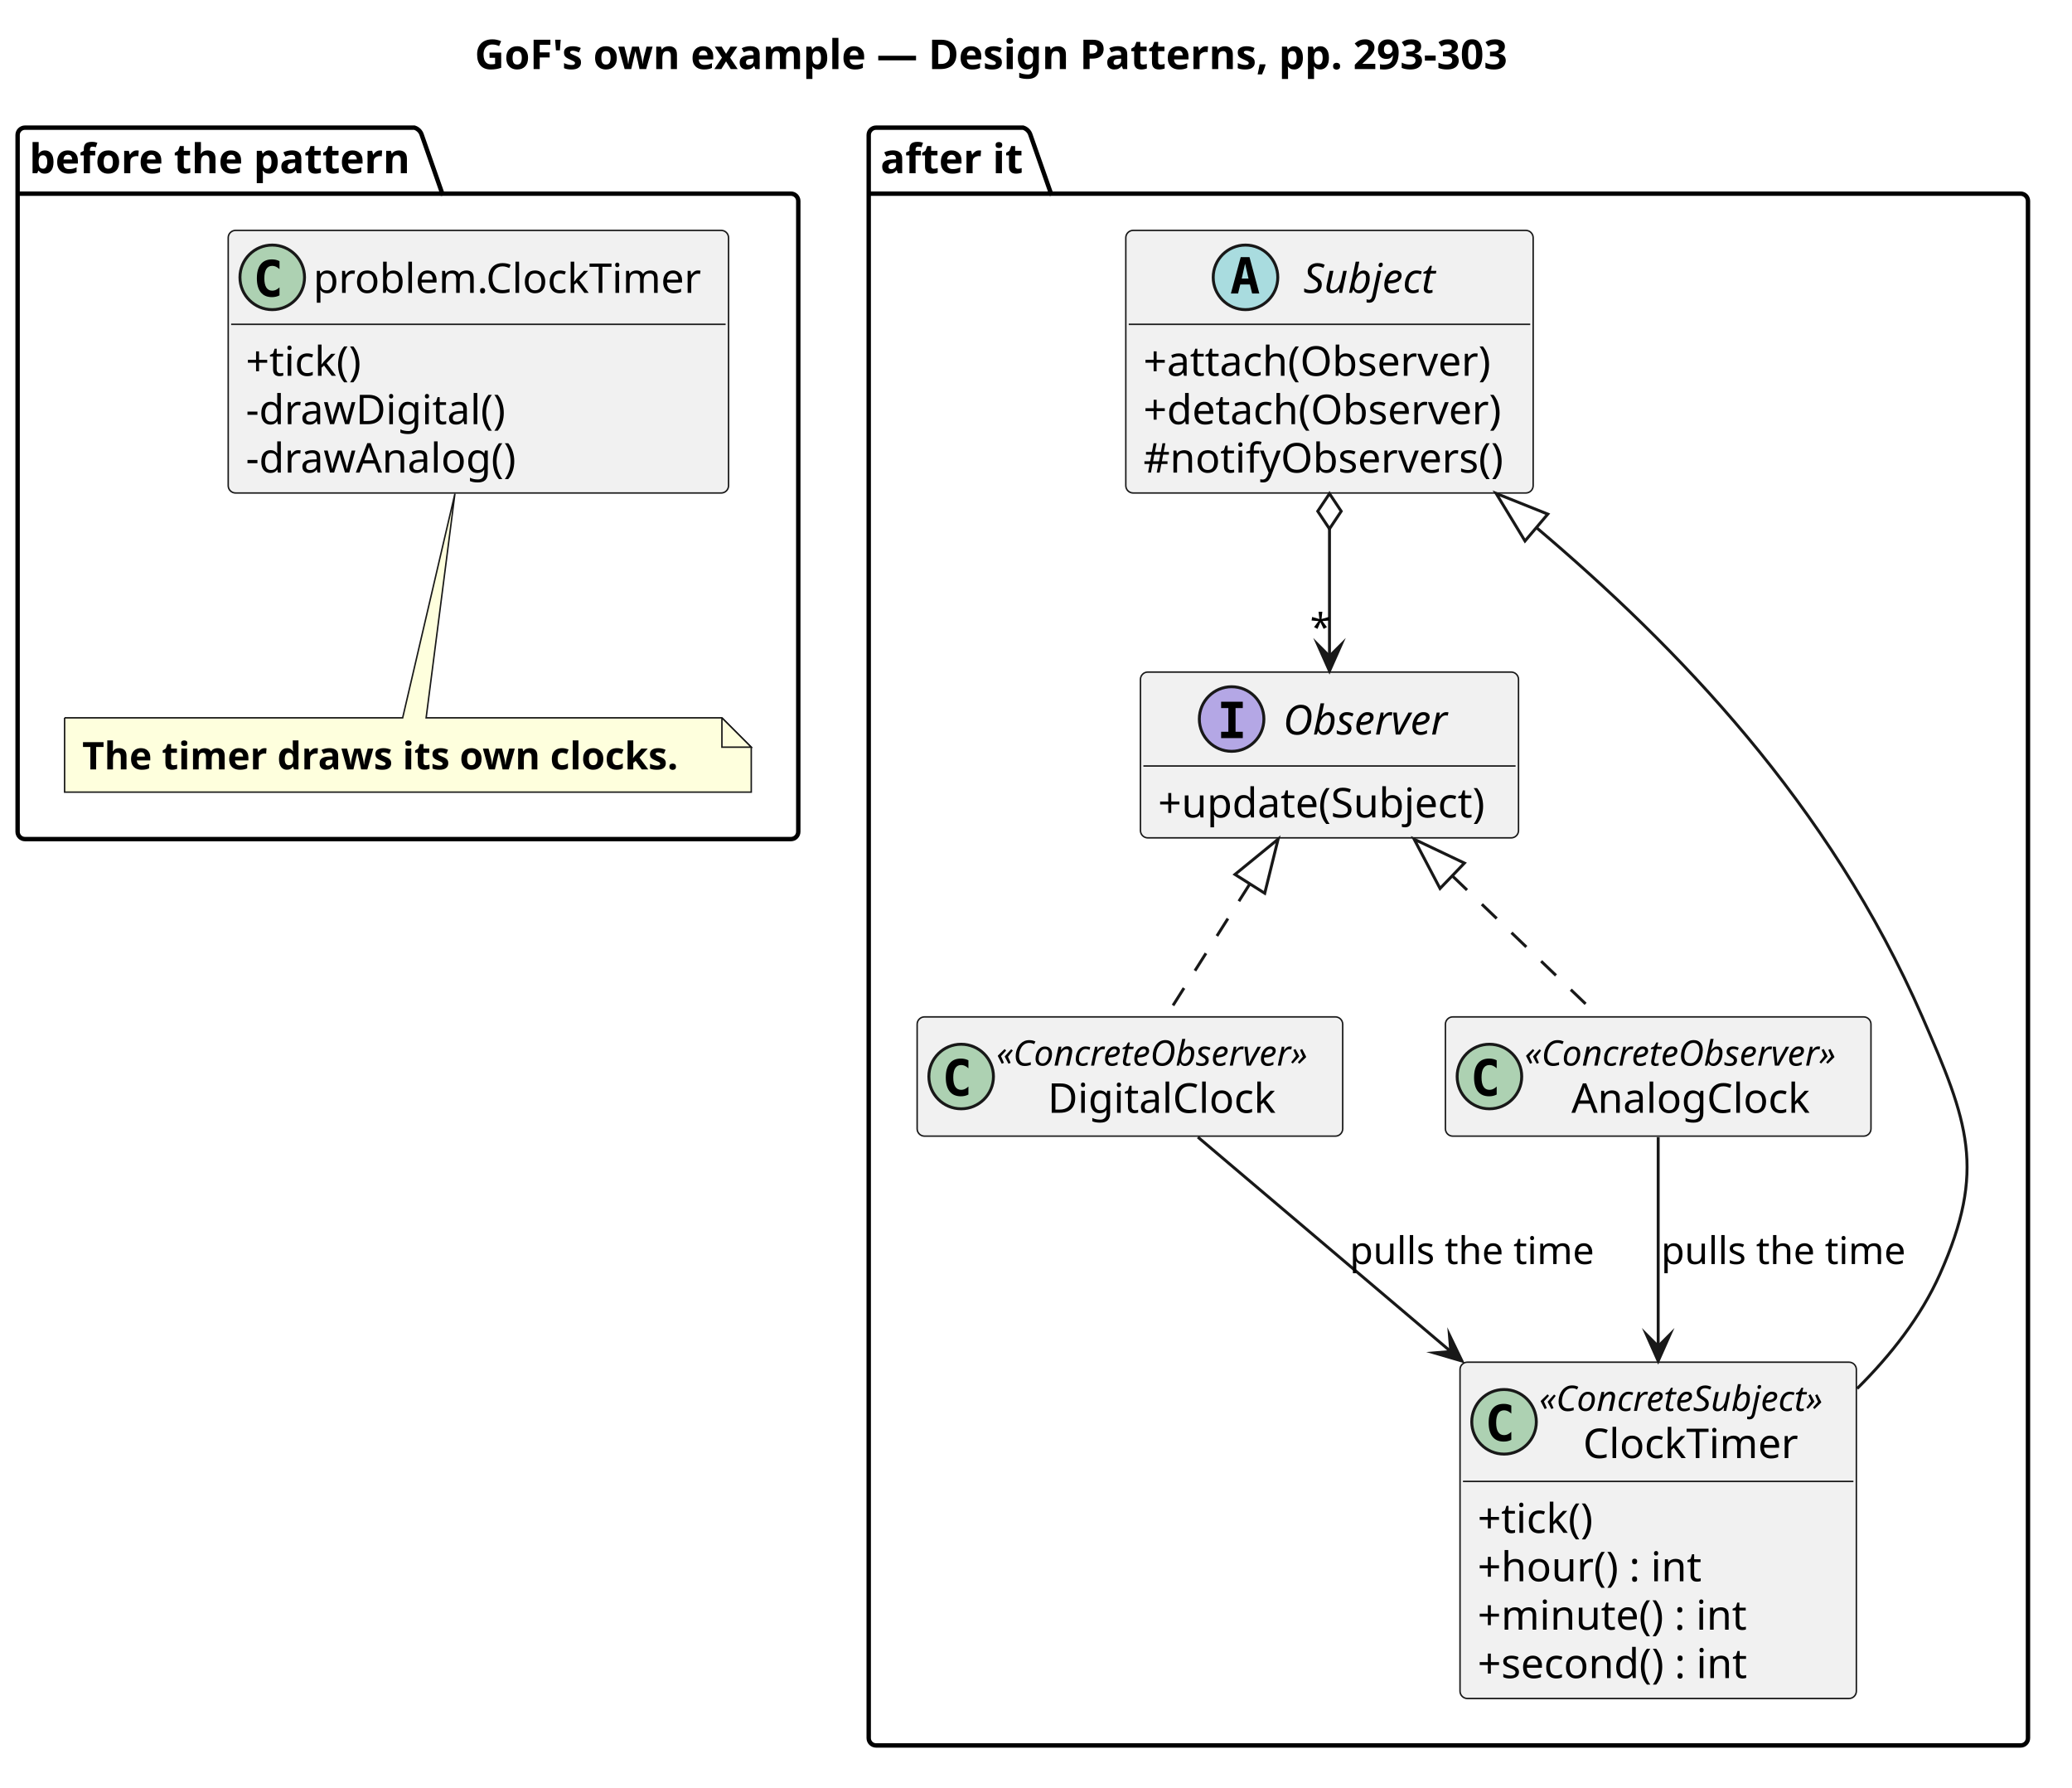
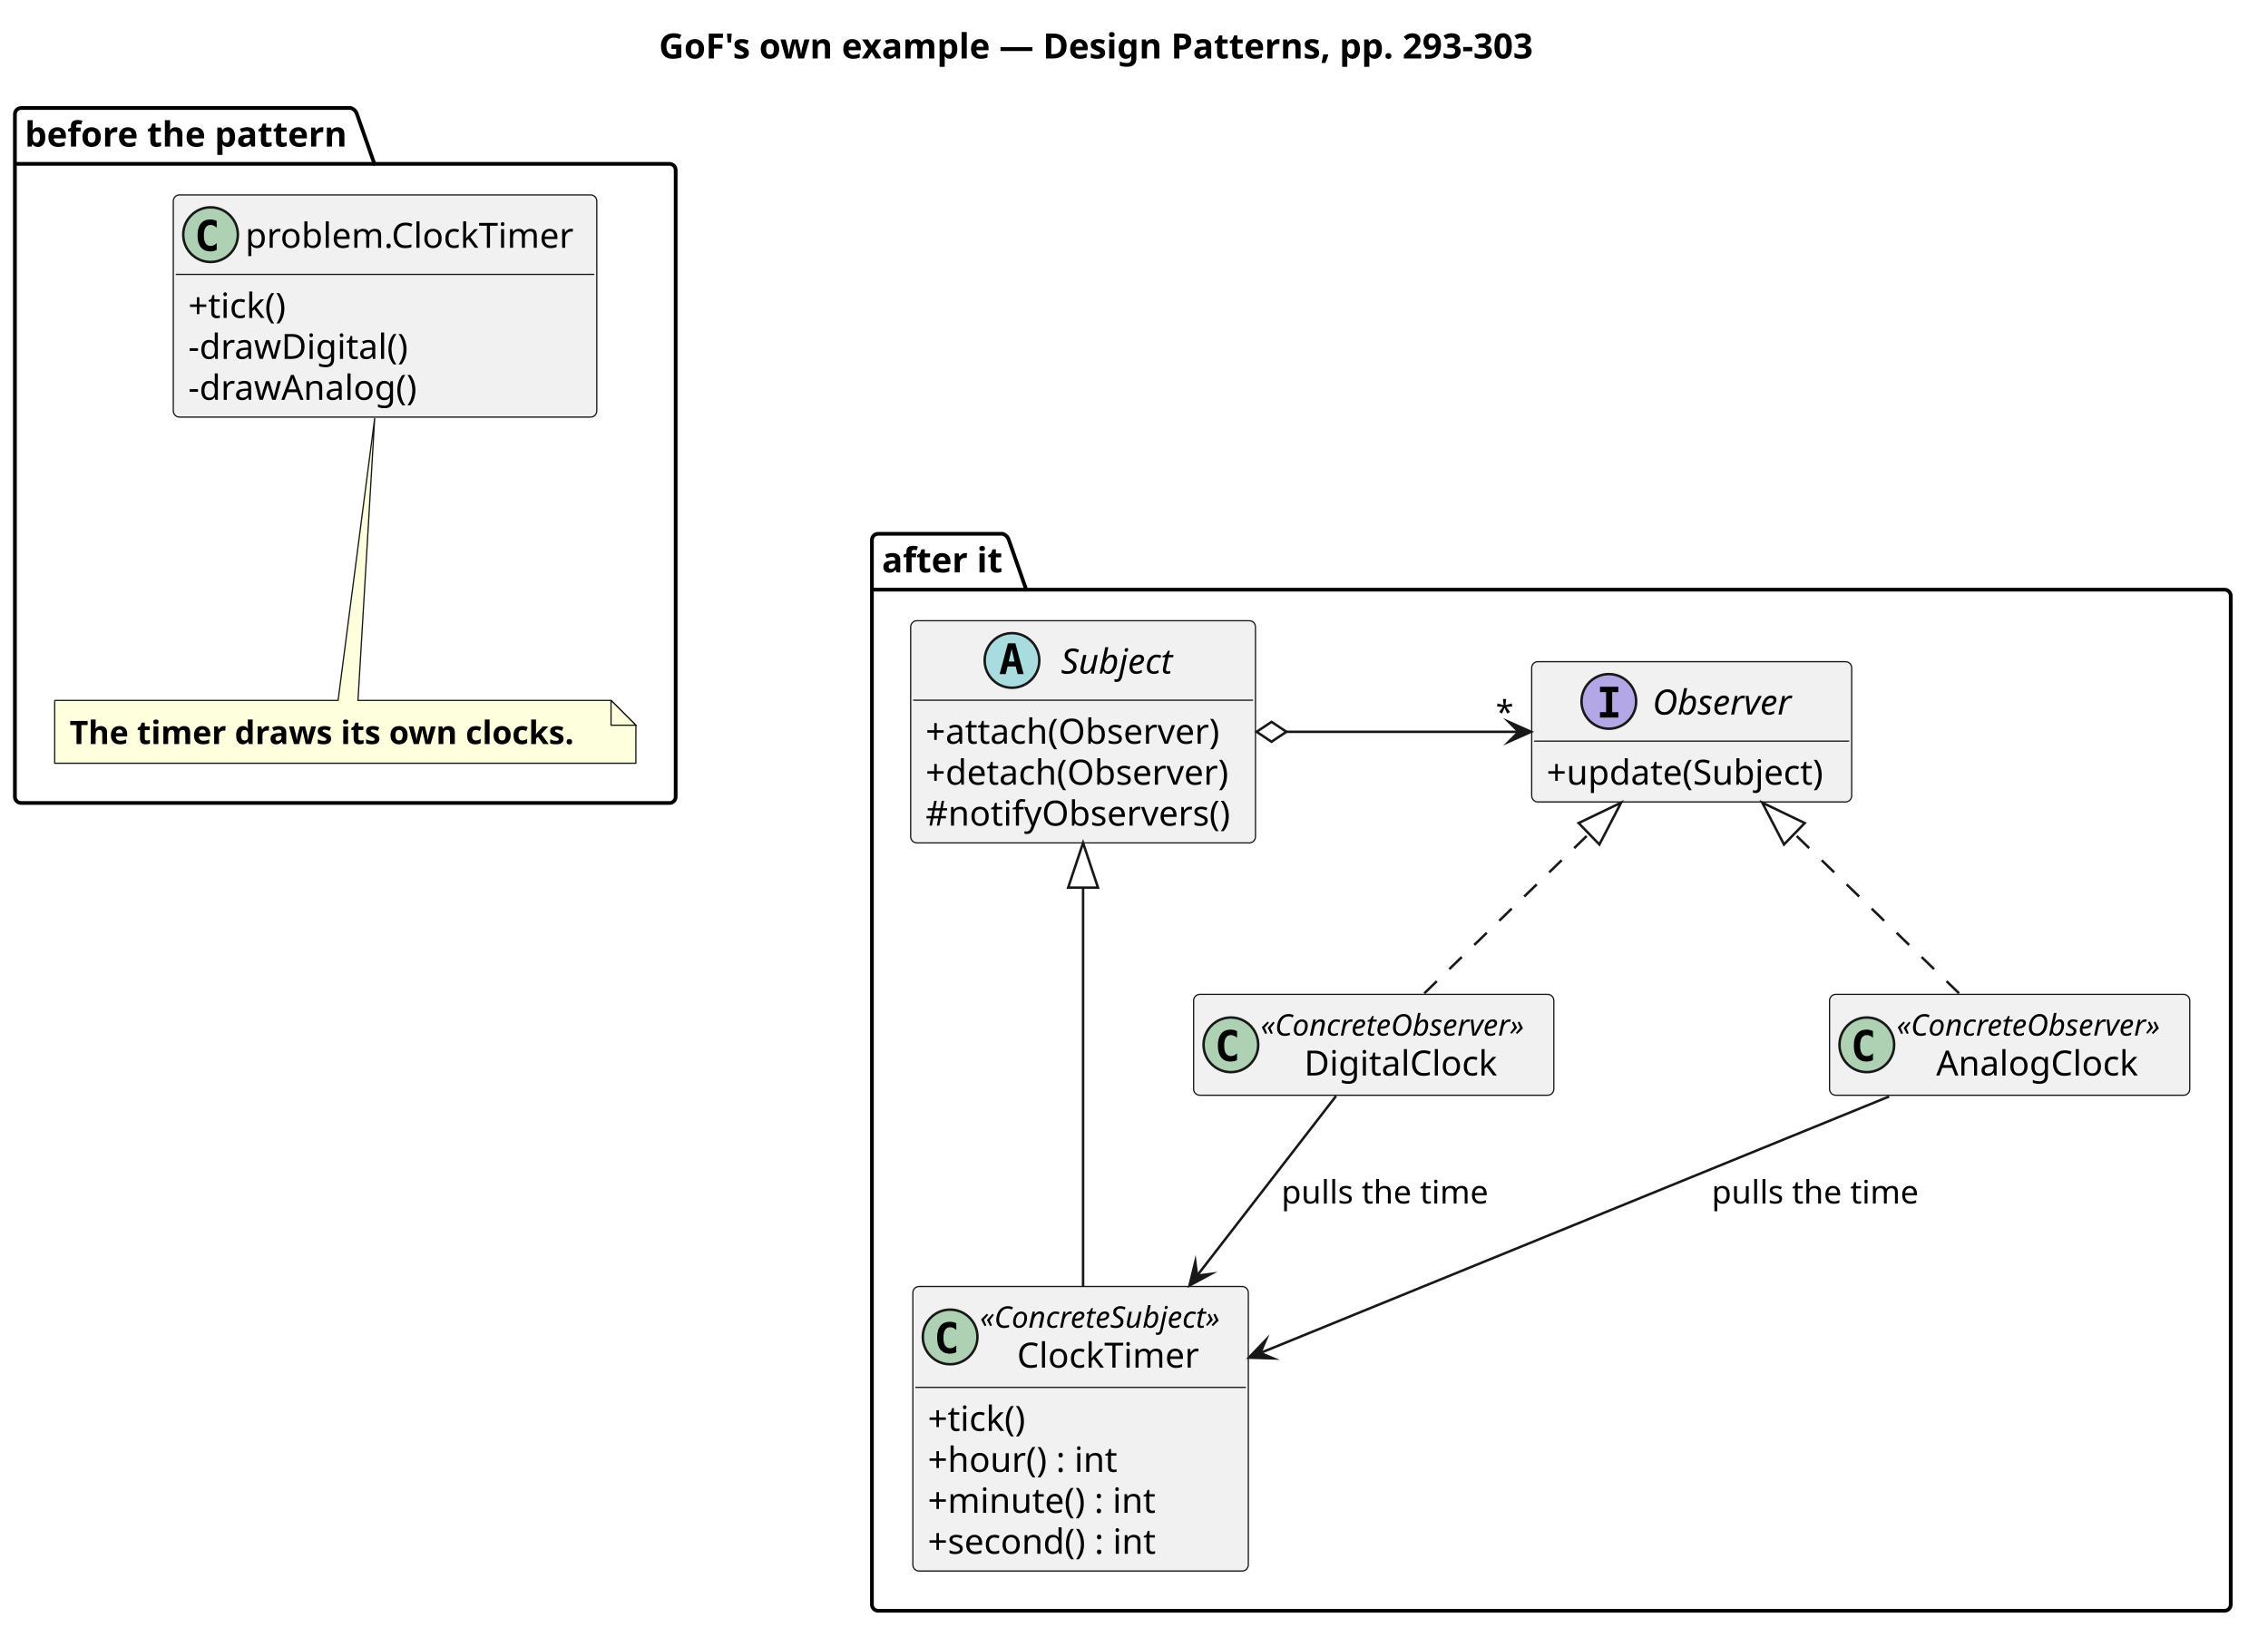
- <svg xmlns="http://www.w3.org/2000/svg" contentStyleType="text/css" data-diagram-type="CLASS" height="609px" preserveAspectRatio="none" style="width:706px;height:609px;background:#FFFFFF;" version="1.1" viewBox="0 0 706 609" width="706px" zoomAndPan="magnify">
+ <svg xmlns="http://www.w3.org/2000/svg" contentStyleType="text/css" data-diagram-type="CLASS" height="663px" preserveAspectRatio="none" style="width:913px;height:663px;background:#FFFFFF;" version="1.1" viewBox="0 0 913 663" width="913px" zoomAndPan="magnify">
  <defs />
  <g>
-     <g class="title" data-source-line="3">
-       <text fill="#000000" font-family="sans-serif" font-size="14" font-weight="700" lengthAdjust="spacing" textLength="375.491" x="161.754" y="23.535">GoF's own example — Design Patterns, pp. 293-303</text>
+     <g class="title" data-source-line="4">
+       <text fill="#000000" font-family="sans-serif" font-size="14" font-weight="700" lengthAdjust="spacing" textLength="375.491" x="265.254" y="23.535">GoF's own example — Design Patterns, pp. 293-303</text>
    </g>
-     <g class="cluster" data-qualified-name="before the pattern" data-source-line="4" id="ent0001">
-       <path d="M8.5,43.488 L141.208,43.488 A3.75,3.75 0 0 1 143.708,45.988 L150.708,65.977 L269.5,65.977 A2.5,2.5 0 0 1 272,68.477 L272,283.358 A2.5,2.5 0 0 1 269.5,285.858 L8.5,285.858 A2.5,2.5 0 0 1 6,283.358 L6,45.988 A2.5,2.5 0 0 1 8.5,43.488" fill="none" style="stroke:#000000;stroke-width:1.5;" />
+     <g class="cluster" data-qualified-name="before the pattern" data-source-line="5" id="ent0001">
+       <path d="M8.5,43.488 L141.208,43.488 A3.75,3.75 0 0 1 143.708,45.988 L150.708,65.977 L269.5,65.977 A2.5,2.5 0 0 1 272,68.477 L272,320.838 A2.5,2.5 0 0 1 269.5,323.338 L8.5,323.338 A2.5,2.5 0 0 1 6,320.838 L6,45.988 A2.5,2.5 0 0 1 8.5,43.488" fill="none" style="stroke:#000000;stroke-width:1.5;" />
      <line style="stroke:#000000;stroke-width:1.5;" x1="6" x2="150.708" y1="65.977" y2="65.977" />
      <text fill="#000000" font-family="sans-serif" font-size="14" font-weight="700" lengthAdjust="spacing" textLength="131.708" x="10" y="59.023">before the pattern</text>
    </g>
-     <g class="cluster" data-qualified-name="after it" data-source-line="14" id="ent0006">
-       <path d="M298.5,43.488 L348.616,43.488 A3.75,3.75 0 0 1 351.116,45.988 L358.116,65.977 L688.5,65.977 A2.5,2.5 0 0 1 691,68.477 L691,592.138 A2.5,2.5 0 0 1 688.5,594.638 L298.5,594.638 A2.5,2.5 0 0 1 296,592.138 L296,45.988 A2.5,2.5 0 0 1 298.5,43.488" fill="none" style="stroke:#000000;stroke-width:1.5;" />
-       <line style="stroke:#000000;stroke-width:1.5;" x1="296" x2="358.116" y1="65.977" y2="65.977" />
-       <text fill="#000000" font-family="sans-serif" font-size="14" font-weight="700" lengthAdjust="spacing" textLength="49.116" x="300" y="59.023">after it</text>
+     <g class="cluster" data-qualified-name="after it" data-source-line="15" id="ent0006">
+       <path d="M353.5,214.948 L403.616,214.948 A3.75,3.75 0 0 1 406.116,217.448 L413.116,237.437 L895.5,237.437 A2.5,2.5 0 0 1 898,239.937 L898,646.108 A2.5,2.5 0 0 1 895.5,648.608 L353.5,648.608 A2.5,2.5 0 0 1 351,646.108 L351,217.448 A2.5,2.5 0 0 1 353.5,214.948" fill="none" style="stroke:#000000;stroke-width:1.5;" />
+       <line style="stroke:#000000;stroke-width:1.5;" x1="351" x2="413.116" y1="237.437" y2="237.437" />
+       <text fill="#000000" font-family="sans-serif" font-size="14" font-weight="700" lengthAdjust="spacing" textLength="49.116" x="355" y="230.483">after it</text>
    </g>
-     <g class="entity" data-qualified-name="before the pattern.P" data-source-line="5" id="ent0002">
-       <rect fill="#F1F1F1" height="89.465" rx="2.5" ry="2.5" style="stroke:#181818;stroke-width:0.5;" width="170.482" x="77.76" y="78.488" />
-       <ellipse cx="92.76" cy="94.488" fill="#ADD1B2" rx="11" ry="11" style="stroke:#181818;stroke-width:1;" />
-       <path d="M95.233,100.631 Q94.652,100.93 94.013,101.08 Q93.374,101.229 92.668,101.229 Q90.161,101.229 88.841,99.577 Q87.522,97.925 87.522,94.804 Q87.522,91.675 88.841,90.023 Q90.161,88.371 92.668,88.371 Q93.374,88.371 94.021,88.52 Q94.669,88.67 95.233,88.969 L95.233,91.691 Q94.602,91.11 94.009,90.841 Q93.415,90.571 92.784,90.571 Q91.44,90.571 90.755,91.638 Q90.07,92.704 90.07,94.804 Q90.07,96.896 90.755,97.963 Q91.44,99.029 92.784,99.029 Q93.415,99.029 94.009,98.76 Q94.602,98.49 95.233,97.909 Z " fill="#000000" />
-       <text fill="#000000" font-family="sans-serif" font-size="14" lengthAdjust="spacing" textLength="138.482" x="106.76" y="99.779">problem.ClockTimer</text>
-       <line style="stroke:#181818;stroke-width:0.5;" x1="78.76" x2="247.242" y1="110.488" y2="110.488" />
-       <text fill="#000000" font-family="sans-serif" font-size="14" lengthAdjust="spacing" textLength="44.871" x="83.76" y="128.023">+tick()</text>
-       <text fill="#000000" font-family="sans-serif" font-size="14" lengthAdjust="spacing" textLength="94.589" x="83.76" y="144.512">-drawDigital()</text>
-       <text fill="#000000" font-family="sans-serif" font-size="14" lengthAdjust="spacing" textLength="97.72" x="83.76" y="161">-drawAnalog()</text>
+     <g class="entity" data-qualified-name="before the pattern.P" data-source-line="6" id="ent0002">
+       <rect fill="#F1F1F1" height="89.465" rx="2.5" ry="2.5" style="stroke:#181818;stroke-width:0.5;" width="170.482" x="69.76" y="78.488" />
+       <ellipse cx="84.76" cy="94.488" fill="#ADD1B2" rx="11" ry="11" style="stroke:#181818;stroke-width:1;" />
+       <path d="M87.233,100.631 Q86.652,100.93 86.013,101.08 Q85.374,101.229 84.668,101.229 Q82.161,101.229 80.841,99.577 Q79.522,97.925 79.522,94.804 Q79.522,91.675 80.841,90.023 Q82.161,88.371 84.668,88.371 Q85.374,88.371 86.021,88.52 Q86.669,88.67 87.233,88.969 L87.233,91.691 Q86.602,91.11 86.009,90.841 Q85.415,90.571 84.784,90.571 Q83.44,90.571 82.755,91.638 Q82.07,92.704 82.07,94.804 Q82.07,96.896 82.755,97.963 Q83.44,99.029 84.784,99.029 Q85.415,99.029 86.009,98.76 Q86.602,98.49 87.233,97.909 Z " fill="#000000" />
+       <text fill="#000000" font-family="sans-serif" font-size="14" lengthAdjust="spacing" textLength="138.482" x="98.76" y="99.779">problem.ClockTimer</text>
+       <line style="stroke:#181818;stroke-width:0.5;" x1="70.76" x2="239.242" y1="110.488" y2="110.488" />
+       <text fill="#000000" font-family="sans-serif" font-size="14" lengthAdjust="spacing" textLength="44.871" x="75.76" y="128.023">+tick()</text>
+       <text fill="#000000" font-family="sans-serif" font-size="14" lengthAdjust="spacing" textLength="94.589" x="75.76" y="144.512">-drawDigital()</text>
+       <text fill="#000000" font-family="sans-serif" font-size="14" lengthAdjust="spacing" textLength="97.72" x="75.76" y="161">-drawAnalog()</text>
    </g>
-     <g class="entity" data-qualified-name="before the pattern.GMN3" data-source-line="11" id="ent0004">
-       <path d="M22.01,244.548 L22.01,269.859 A0,0 0 0 0 22.01,269.859 L255.98,269.859 A0,0 0 0 0 255.98,269.859 L255.98,254.548 L245.98,244.548 L145.2,244.548 L155.01,168.168 L137.2,244.548 L22.01,244.548 A0,0 0 0 0 22.01,244.548" fill="#FEFFDD" style="stroke:#181818;stroke-width:0.5;" />
-       <path d="M245.98,244.548 L245.98,254.548 L255.98,254.548 L245.98,244.548" fill="#FEFFDD" style="stroke:#181818;stroke-width:0.5;" />
-       <text fill="#000000" font-family="sans-serif" font-size="13" font-weight="700" lengthAdjust="spacing" textLength="212.97" x="28.01" y="262.117">The timer draws its own clocks.</text>
+     <g class="entity" data-qualified-name="before the pattern.GMN3" data-source-line="12" id="ent0004">
+       <path d="M22.01,282.028 L22.01,307.339 A0,0 0 0 0 22.01,307.339 L255.98,307.339 A0,0 0 0 0 255.98,307.339 L255.98,292.028 L245.98,282.028 L144.11,282.028 L150.84,168.298 L136.11,282.028 L22.01,282.028 A0,0 0 0 0 22.01,282.028" fill="#FEFFDD" style="stroke:#181818;stroke-width:0.5;" />
+       <path d="M245.98,282.028 L245.98,292.028 L255.98,292.028 L245.98,282.028" fill="#FEFFDD" style="stroke:#181818;stroke-width:0.5;" />
+       <text fill="#000000" font-family="sans-serif" font-size="13" font-weight="700" lengthAdjust="spacing" textLength="212.97" x="28.01" y="299.597">The timer draws its own clocks.</text>
    </g>
-     <g class="entity" data-qualified-name="after it.Subject" data-source-line="15" id="ent0007">
-       <rect fill="#F1F1F1" height="89.465" rx="2.5" ry="2.5" style="stroke:#181818;stroke-width:0.5;" width="138.8" x="383.6" y="78.488" />
-       <ellipse cx="424.382" cy="94.488" fill="#A9DCDF" rx="11" ry="11" style="stroke:#181818;stroke-width:1;" />
-       <path d="M424.246,89.836 L423.092,94.908 L425.408,94.908 Z M422.751,87.595 L425.748,87.595 L429.093,99.988 L426.644,99.988 L425.881,96.925 L422.602,96.925 L421.855,99.988 L419.406,99.988 Z " fill="#000000" />
-       <text fill="#000000" font-family="sans-serif" font-size="14" font-style="italic" lengthAdjust="spacing" textLength="49.506" x="444.112" y="99.779">Subject</text>
-       <line style="stroke:#181818;stroke-width:0.5;" x1="384.6" x2="521.4" y1="110.488" y2="110.488" />
-       <text fill="#000000" font-family="sans-serif" font-size="14" lengthAdjust="spacing" textLength="123.156" x="389.6" y="128.023">+attach(Observer)</text>
-       <text fill="#000000" font-family="sans-serif" font-size="14" lengthAdjust="spacing" textLength="126.8" x="389.6" y="144.512">+detach(Observer)</text>
-       <text fill="#000000" font-family="sans-serif" font-size="14" lengthAdjust="spacing" textLength="125.255" x="389.6" y="161">#notifyObservers()</text>
+     <g class="entity" data-qualified-name="after it.Subject" data-source-line="16" id="ent0007">
+       <rect fill="#F1F1F1" height="89.465" rx="2.5" ry="2.5" style="stroke:#181818;stroke-width:0.5;" width="138.8" x="366.6" y="249.948" />
+       <ellipse cx="407.382" cy="265.948" fill="#A9DCDF" rx="11" ry="11" style="stroke:#181818;stroke-width:1;" />
+       <path d="M407.246,261.296 L406.092,266.368 L408.408,266.368 Z M405.751,259.055 L408.748,259.055 L412.093,271.448 L409.644,271.448 L408.881,268.385 L405.602,268.385 L404.855,271.448 L402.406,271.448 Z " fill="#000000" />
+       <text fill="#000000" font-family="sans-serif" font-size="14" font-style="italic" lengthAdjust="spacing" textLength="49.506" x="427.112" y="271.239">Subject</text>
+       <line style="stroke:#181818;stroke-width:0.5;" x1="367.6" x2="504.4" y1="281.948" y2="281.948" />
+       <text fill="#000000" font-family="sans-serif" font-size="14" lengthAdjust="spacing" textLength="123.156" x="372.6" y="299.483">+attach(Observer)</text>
+       <text fill="#000000" font-family="sans-serif" font-size="14" lengthAdjust="spacing" textLength="126.8" x="372.6" y="315.972">+detach(Observer)</text>
+       <text fill="#000000" font-family="sans-serif" font-size="14" lengthAdjust="spacing" textLength="125.255" x="372.6" y="332.46">#notifyObservers()</text>
    </g>
-     <g class="entity" data-qualified-name="after it.Observer" data-source-line="20" id="ent0008">
-       <rect fill="#F1F1F1" height="56.488" rx="2.5" ry="2.5" style="stroke:#181818;stroke-width:0.5;" width="128.819" x="388.59" y="228.958" />
-       <ellipse cx="419.652" cy="244.958" fill="#B4A7E5" rx="11" ry="11" style="stroke:#181818;stroke-width:1;" />
-       <path d="M416.079,241.223 L416.079,239.065 L423.459,239.065 L423.459,241.223 L420.993,241.223 L420.993,249.3 L423.459,249.3 L423.459,251.458 L416.079,251.458 L416.079,249.3 L418.545,249.3 L418.545,241.223 Z " fill="#000000" />
-       <text fill="#000000" font-family="sans-serif" font-size="14" font-style="italic" lengthAdjust="spacing" textLength="61.127" x="437.221" y="250.249">Observer</text>
-       <line style="stroke:#181818;stroke-width:0.5;" x1="389.59" x2="516.409" y1="260.958" y2="260.958" />
-       <text fill="#000000" font-family="sans-serif" font-size="14" lengthAdjust="spacing" textLength="116.819" x="394.59" y="278.493">+update(Subject)</text>
+     <g class="entity" data-qualified-name="after it.Observer" data-source-line="21" id="ent0008">
+       <rect fill="#F1F1F1" height="56.488" rx="2.5" ry="2.5" style="stroke:#181818;stroke-width:0.5;" width="128.819" x="616.59" y="266.438" />
+       <ellipse cx="647.652" cy="282.438" fill="#B4A7E5" rx="11" ry="11" style="stroke:#181818;stroke-width:1;" />
+       <path d="M644.079,278.703 L644.079,276.545 L651.459,276.545 L651.459,278.703 L648.993,278.703 L648.993,286.78 L651.459,286.78 L651.459,288.938 L644.079,288.938 L644.079,286.78 L646.545,286.78 L646.545,278.703 Z " fill="#000000" />
+       <text fill="#000000" font-family="sans-serif" font-size="14" font-style="italic" lengthAdjust="spacing" textLength="61.127" x="665.221" y="287.729">Observer</text>
+       <line style="stroke:#181818;stroke-width:0.5;" x1="617.59" x2="744.409" y1="298.438" y2="298.438" />
+       <text fill="#000000" font-family="sans-serif" font-size="14" lengthAdjust="spacing" textLength="116.819" x="622.59" y="315.973">+update(Subject)</text>
    </g>
-     <g class="entity" data-qualified-name="after it.ClockTimer" data-source-line="23" id="ent0009">
-       <rect fill="#F1F1F1" height="114.574" rx="2.5" ry="2.5" style="stroke:#181818;stroke-width:0.5;" width="135.045" x="497.48" y="464.068" />
-       <ellipse cx="512.48" cy="484.379" fill="#ADD1B2" rx="11" ry="11" style="stroke:#181818;stroke-width:1;" />
-       <path d="M514.953,490.522 Q514.372,490.821 513.733,490.97 Q513.094,491.12 512.388,491.12 Q509.881,491.12 508.562,489.468 Q507.242,487.816 507.242,484.695 Q507.242,481.565 508.562,479.913 Q509.881,478.262 512.388,478.262 Q513.094,478.262 513.741,478.411 Q514.389,478.56 514.953,478.859 L514.953,481.582 Q514.322,481.001 513.729,480.731 Q513.135,480.461 512.504,480.461 Q511.16,480.461 510.475,481.528 Q509.79,482.595 509.79,484.695 Q509.79,486.786 510.475,487.853 Q511.16,488.92 512.504,488.92 Q513.135,488.92 513.729,488.65 Q514.322,488.38 514.953,487.799 Z " fill="#000000" />
-       <text fill="#000000" font-family="sans-serif" font-size="12" font-style="italic" lengthAdjust="spacing" textLength="107.045" x="524.48" y="480.67">«ConcreteSubject»</text>
-       <text fill="#000000" font-family="sans-serif" font-size="14" lengthAdjust="spacing" textLength="77.185" x="539.41" y="496.736">ClockTimer</text>
-       <line style="stroke:#181818;stroke-width:0.5;" x1="498.48" x2="631.525" y1="504.689" y2="504.689" />
-       <text fill="#000000" font-family="sans-serif" font-size="14" lengthAdjust="spacing" textLength="44.871" x="503.48" y="522.225">+tick()</text>
-       <text fill="#000000" font-family="sans-serif" font-size="14" lengthAdjust="spacing" textLength="83.2" x="503.48" y="538.713">+hour() : int</text>
-       <text fill="#000000" font-family="sans-serif" font-size="14" lengthAdjust="spacing" textLength="99.025" x="503.48" y="555.201">+minute() : int</text>
-       <text fill="#000000" font-family="sans-serif" font-size="14" lengthAdjust="spacing" textLength="99.702" x="503.48" y="571.689">+second() : int</text>
+     <g class="entity" data-qualified-name="after it.ClockTimer" data-source-line="24" id="ent0009">
+       <rect fill="#F1F1F1" height="114.574" rx="2.5" ry="2.5" style="stroke:#181818;stroke-width:0.5;" width="135.045" x="367.48" y="518.038" />
+       <ellipse cx="382.48" cy="538.349" fill="#ADD1B2" rx="11" ry="11" style="stroke:#181818;stroke-width:1;" />
+       <path d="M384.953,544.492 Q384.372,544.791 383.733,544.94 Q383.094,545.09 382.388,545.09 Q379.881,545.09 378.562,543.438 Q377.242,541.786 377.242,538.665 Q377.242,535.535 378.562,533.884 Q379.881,532.232 382.388,532.232 Q383.094,532.232 383.741,532.381 Q384.389,532.53 384.953,532.829 L384.953,535.552 Q384.322,534.971 383.729,534.701 Q383.135,534.431 382.504,534.431 Q381.16,534.431 380.475,535.498 Q379.79,536.565 379.79,538.665 Q379.79,540.756 380.475,541.823 Q381.16,542.89 382.504,542.89 Q383.135,542.89 383.729,542.62 Q384.322,542.35 384.953,541.769 Z " fill="#000000" />
+       <text fill="#000000" font-family="sans-serif" font-size="12" font-style="italic" lengthAdjust="spacing" textLength="107.045" x="394.48" y="534.64">«ConcreteSubject»</text>
+       <text fill="#000000" font-family="sans-serif" font-size="14" lengthAdjust="spacing" textLength="77.185" x="409.41" y="550.706">ClockTimer</text>
+       <line style="stroke:#181818;stroke-width:0.5;" x1="368.48" x2="501.525" y1="558.659" y2="558.659" />
+       <text fill="#000000" font-family="sans-serif" font-size="14" lengthAdjust="spacing" textLength="44.871" x="373.48" y="576.194">+tick()</text>
+       <text fill="#000000" font-family="sans-serif" font-size="14" lengthAdjust="spacing" textLength="83.2" x="373.48" y="592.683">+hour() : int</text>
+       <text fill="#000000" font-family="sans-serif" font-size="14" lengthAdjust="spacing" textLength="99.025" x="373.48" y="609.171">+minute() : int</text>
+       <text fill="#000000" font-family="sans-serif" font-size="14" lengthAdjust="spacing" textLength="99.702" x="373.48" y="625.659">+second() : int</text>
    </g>
-     <g class="entity" data-qualified-name="after it.DigitalClock" data-source-line="29" id="ent0010">
-       <rect fill="#F1F1F1" height="40.621" rx="2.5" ry="2.5" style="stroke:#181818;stroke-width:0.5;" width="145.006" x="312.5" y="346.438" />
-       <ellipse cx="327.5" cy="366.749" fill="#ADD1B2" rx="11" ry="11" style="stroke:#181818;stroke-width:1;" />
-       <path d="M329.973,372.892 Q329.392,373.191 328.753,373.34 Q328.114,373.49 327.408,373.49 Q324.901,373.49 323.582,371.838 Q322.262,370.186 322.262,367.065 Q322.262,363.935 323.582,362.284 Q324.901,360.632 327.408,360.632 Q328.114,360.632 328.761,360.781 Q329.409,360.93 329.973,361.229 L329.973,363.952 Q329.342,363.371 328.749,363.101 Q328.155,362.831 327.524,362.831 Q326.18,362.831 325.495,363.898 Q324.81,364.965 324.81,367.065 Q324.81,369.156 325.495,370.223 Q326.18,371.29 327.524,371.29 Q328.155,371.29 328.749,371.02 Q329.342,370.75 329.973,370.169 Z " fill="#000000" />
-       <text fill="#000000" font-family="sans-serif" font-size="12" font-style="italic" lengthAdjust="spacing" textLength="117.006" x="339.5" y="363.04">«ConcreteObserver»</text>
-       <text fill="#000000" font-family="sans-serif" font-size="14" lengthAdjust="spacing" textLength="82.011" x="356.998" y="379.106">DigitalClock</text>
+     <g class="entity" data-qualified-name="after it.DigitalClock" data-source-line="30" id="ent0010">
+       <rect fill="#F1F1F1" height="40.621" rx="2.5" ry="2.5" style="stroke:#181818;stroke-width:0.5;" width="145.006" x="480.5" y="400.408" />
+       <ellipse cx="495.5" cy="420.719" fill="#ADD1B2" rx="11" ry="11" style="stroke:#181818;stroke-width:1;" />
+       <path d="M497.973,426.862 Q497.392,427.161 496.753,427.31 Q496.114,427.46 495.408,427.46 Q492.901,427.46 491.582,425.808 Q490.262,424.156 490.262,421.035 Q490.262,417.905 491.582,416.253 Q492.901,414.602 495.408,414.602 Q496.114,414.602 496.761,414.751 Q497.409,414.901 497.973,415.199 L497.973,417.922 Q497.342,417.341 496.749,417.071 Q496.155,416.801 495.524,416.801 Q494.18,416.801 493.495,417.868 Q492.81,418.935 492.81,421.035 Q492.81,423.127 493.495,424.193 Q494.18,425.26 495.524,425.26 Q496.155,425.26 496.749,424.99 Q497.342,424.72 497.973,424.139 Z " fill="#000000" />
+       <text fill="#000000" font-family="sans-serif" font-size="12" font-style="italic" lengthAdjust="spacing" textLength="117.006" x="507.5" y="417.01">«ConcreteObserver»</text>
+       <text fill="#000000" font-family="sans-serif" font-size="14" lengthAdjust="spacing" textLength="82.011" x="524.998" y="433.076">DigitalClock</text>
    </g>
-     <g class="entity" data-qualified-name="after it.AnalogClock" data-source-line="30" id="ent0011">
-       <rect fill="#F1F1F1" height="40.621" rx="2.5" ry="2.5" style="stroke:#181818;stroke-width:0.5;" width="145.006" x="492.5" y="346.438" />
-       <ellipse cx="507.5" cy="366.749" fill="#ADD1B2" rx="11" ry="11" style="stroke:#181818;stroke-width:1;" />
-       <path d="M509.973,372.892 Q509.392,373.191 508.753,373.34 Q508.114,373.49 507.408,373.49 Q504.901,373.49 503.582,371.838 Q502.262,370.186 502.262,367.065 Q502.262,363.935 503.582,362.284 Q504.901,360.632 507.408,360.632 Q508.114,360.632 508.761,360.781 Q509.409,360.93 509.973,361.229 L509.973,363.952 Q509.342,363.371 508.749,363.101 Q508.155,362.831 507.524,362.831 Q506.18,362.831 505.495,363.898 Q504.81,364.965 504.81,367.065 Q504.81,369.156 505.495,370.223 Q506.18,371.29 507.524,371.29 Q508.155,371.29 508.749,371.02 Q509.342,370.75 509.973,370.169 Z " fill="#000000" />
-       <text fill="#000000" font-family="sans-serif" font-size="12" font-style="italic" lengthAdjust="spacing" textLength="117.006" x="519.5" y="363.04">«ConcreteObserver»</text>
-       <text fill="#000000" font-family="sans-serif" font-size="14" lengthAdjust="spacing" textLength="85.142" x="535.432" y="379.106">AnalogClock</text>
+     <g class="entity" data-qualified-name="after it.AnalogClock" data-source-line="31" id="ent0011">
+       <rect fill="#F1F1F1" height="40.621" rx="2.5" ry="2.5" style="stroke:#181818;stroke-width:0.5;" width="145.006" x="736.5" y="400.408" />
+       <ellipse cx="751.5" cy="420.719" fill="#ADD1B2" rx="11" ry="11" style="stroke:#181818;stroke-width:1;" />
+       <path d="M753.973,426.862 Q753.392,427.161 752.753,427.31 Q752.114,427.46 751.408,427.46 Q748.901,427.46 747.582,425.808 Q746.262,424.156 746.262,421.035 Q746.262,417.905 747.582,416.253 Q748.901,414.602 751.408,414.602 Q752.114,414.602 752.761,414.751 Q753.409,414.901 753.973,415.199 L753.973,417.922 Q753.342,417.341 752.749,417.071 Q752.155,416.801 751.524,416.801 Q750.18,416.801 749.495,417.868 Q748.81,418.935 748.81,421.035 Q748.81,423.127 749.495,424.193 Q750.18,425.26 751.524,425.26 Q752.155,425.26 752.749,424.99 Q753.342,424.72 753.973,424.139 Z " fill="#000000" />
+       <text fill="#000000" font-family="sans-serif" font-size="12" font-style="italic" lengthAdjust="spacing" textLength="117.006" x="763.5" y="417.01">«ConcreteObserver»</text>
+       <text fill="#000000" font-family="sans-serif" font-size="14" lengthAdjust="spacing" textLength="85.142" x="779.432" y="433.076">AnalogClock</text>
    </g>
-     <g class="link" data-entity-1="ent0007" data-entity-2="ent0008" data-link-type="aggregation" data-source-line="31" id="lnk12">
-       <path codeLine="31" d="M453,180.168 C453,200.118 453,206.098 453,223.578" fill="none" id="Subject-Observer" style="stroke:#181818;stroke-width:1;" />
-       <polygon fill="none" points="453,168.168,449,174.168,453,180.168,457,174.168,453,168.168" style="stroke:#181818;stroke-width:1;stroke-linejoin:miter;stroke-miterlimit:10;" />
-       <polygon fill="#181818" points="453,228.578,457,219.578,453,223.578,449,219.578,453,228.578" style="stroke:#181818;stroke-width:1;stroke-linejoin:miter;stroke-miterlimit:10;" />
-       <text fill="#000000" font-family="sans-serif" font-size="13" lengthAdjust="spacing" textLength="6.265" x="446.373" y="218.279">*</text>
+     <g class="link" data-entity-1="ent0007" data-entity-2="ent0008" data-link-type="aggregation" data-source-line="32" id="lnk12">
+       <path codeLine="32" d="M517.86,294.678 C554.69,294.678 574.52,294.678 611.35,294.678" fill="none" id="Subject-Observer" style="stroke:#181818;stroke-width:1;" />
+       <polygon fill="none" points="505.86,294.678,511.86,298.678,517.86,294.678,511.86,290.678,505.86,294.678" style="stroke:#181818;stroke-width:1;stroke-linejoin:miter;stroke-miterlimit:10;" />
+       <polygon fill="#181818" points="616.35,294.678,607.35,290.678,611.35,294.678,607.35,298.678,616.35,294.678" style="stroke:#181818;stroke-width:1;stroke-linejoin:miter;stroke-miterlimit:10;" />
+       <text fill="#000000" font-family="sans-serif" font-size="13" lengthAdjust="spacing" textLength="6.265" x="602.121" y="291.351">*</text>
    </g>
-     <g class="link" data-entity-1="ent0007" data-entity-2="ent0009" data-link-type="extension" data-source-line="32" id="lnk13">
-       <path codeLine="32" d="M523.499,179.729 C571.349,220.299 623.21,273.568 655,346.438 C670.6,382.218 676.89,398.408 661,434.068 C654.52,448.598 644.25,461.708 632.79,473.058" fill="none" id="Subject-backto-ClockTimer" style="stroke:#181818;stroke-width:1;" />
-       <polygon fill="none" points="509.77,168.088,519.619,184.305,527.38,175.152,509.77,168.088" style="stroke:#181818;stroke-width:1;stroke-linejoin:miter;stroke-miterlimit:10;" />
+     <g class="link" data-entity-1="ent0007" data-entity-2="ent0009" data-link-type="extension" data-source-line="33" id="lnk13">
+       <path codeLine="33" d="M436,518.038 L436,357.413" fill="none" id="Subject-backto-ClockTimer" style="stroke:#181818;stroke-width:1;" />
+       <polygon fill="none" points="436,339.413,442,357.413,430,357.413,436,339.413" style="stroke:#181818;stroke-width:1;stroke-linejoin:miter;stroke-miterlimit:10;" />
    </g>
-     <g class="link" data-entity-1="ent0008" data-entity-2="ent0010" data-link-type="extension" data-source-line="33" id="lnk14">
-       <path codeLine="33" d="M425.869,301.111 C413.979,319.911 408.17,329.098 397.52,345.958" fill="none" id="Observer-backto-DigitalClock" style="stroke:#181818;stroke-width:1;stroke-dasharray:7,7;" />
-       <polygon fill="none" points="435.49,285.898,420.798,297.904,430.94,304.318,435.49,285.898" style="stroke:#181818;stroke-width:1;stroke-linejoin:miter;stroke-miterlimit:10;" />
+     <g class="link" data-entity-1="ent0008" data-entity-2="ent0010" data-link-type="extension" data-source-line="34" id="lnk14">
+       <path codeLine="34" d="M573.37,399.978 L639.664,335.735" fill="none" id="Observer-backto-DigitalClock" style="stroke:#181818;stroke-width:1;stroke-dasharray:7,7;" />
+       <polygon fill="none" points="652.59,323.208,643.839,340.043,635.488,331.426,652.59,323.208" style="stroke:#181818;stroke-width:1;stroke-linejoin:miter;stroke-miterlimit:10;" />
    </g>
-     <g class="link" data-entity-1="ent0008" data-entity-2="ent0011" data-link-type="extension" data-source-line="34" id="lnk15">
-       <path codeLine="34" d="M494.824,298.365 C514.404,317.165 526.83,329.098 544.39,345.958" fill="none" id="Observer-backto-AnalogClock" style="stroke:#181818;stroke-width:1;stroke-dasharray:7,7;" />
-       <polygon fill="none" points="481.84,285.898,490.668,302.693,498.979,294.037,481.84,285.898" style="stroke:#181818;stroke-width:1;stroke-linejoin:miter;stroke-miterlimit:10;" />
+     <g class="link" data-entity-1="ent0008" data-entity-2="ent0011" data-link-type="extension" data-source-line="35" id="lnk15">
+       <path codeLine="35" d="M788.63,399.978 L722.336,335.735" fill="none" id="Observer-backto-AnalogClock" style="stroke:#181818;stroke-width:1;stroke-dasharray:7,7;" />
+       <polygon fill="none" points="709.41,323.208,726.512,331.426,718.161,340.043,709.41,323.208" style="stroke:#181818;stroke-width:1;stroke-linejoin:miter;stroke-miterlimit:10;" />
    </g>
-     <g class="link" data-entity-1="ent0010" data-entity-2="ent0009" data-link-type="dependency" data-source-line="35" id="lnk16">
-       <path codeLine="35" d="M408.16,387.388 C430.86,406.628 462.726,433.645 494.326,460.435" fill="none" id="DigitalClock-to-ClockTimer" style="stroke:#181818;stroke-width:1;" />
-       <polygon fill="#181818" points="498.14,463.668,493.862,454.797,494.326,460.435,488.688,460.899,498.14,463.668" style="stroke:#181818;stroke-width:1;stroke-linejoin:miter;stroke-miterlimit:10;" />
-       <text fill="#000000" font-family="sans-serif" font-size="13" lengthAdjust="spacing" textLength="86.791" x="459.88" y="430.637">pulls the time</text>
+     <g class="link" data-entity-1="ent0010" data-entity-2="ent0009" data-link-type="dependency" data-source-line="36" id="lnk16">
+       <path codeLine="36" d="M537.82,441.358 C522.94,460.598 502.609,486.893 481.889,513.683" fill="none" id="DigitalClock-to-ClockTimer" style="stroke:#181818;stroke-width:1;" />
+       <polygon fill="#181818" points="478.83,517.638,487.5,512.966,481.889,513.683,481.172,508.072,478.83,517.638" style="stroke:#181818;stroke-width:1;stroke-linejoin:miter;stroke-miterlimit:10;" />
+       <text fill="#000000" font-family="sans-serif" font-size="13" lengthAdjust="spacing" textLength="86.791" x="515.83" y="484.607">pulls the time</text>
    </g>
-     <g class="link" data-entity-1="ent0011" data-entity-2="ent0009" data-link-type="dependency" data-source-line="36" id="lnk17">
-       <path codeLine="36" d="M565,387.388 C565,406.628 565,431.878 565,458.668" fill="none" id="AnalogClock-to-ClockTimer" style="stroke:#181818;stroke-width:1;" />
-       <polygon fill="#181818" points="565,463.668,569,454.668,565,458.668,561,454.668,565,463.668" style="stroke:#181818;stroke-width:1;stroke-linejoin:miter;stroke-miterlimit:10;" />
-       <text fill="#000000" font-family="sans-serif" font-size="13" lengthAdjust="spacing" textLength="86.791" x="566" y="430.637">pulls the time</text>
+     <g class="link" data-entity-1="ent0011" data-entity-2="ent0009" data-link-type="dependency" data-source-line="37" id="lnk17">
+       <path codeLine="37" d="M760.49,441.518 C694.77,468.328 581.769,514.439 507.36,544.799" fill="none" id="AnalogClock-to-ClockTimer" style="stroke:#181818;stroke-width:1;" />
+       <polygon fill="#181818" points="502.73,546.688,512.574,546.992,507.36,544.799,509.552,539.585,502.73,546.688" style="stroke:#181818;stroke-width:1;stroke-linejoin:miter;stroke-miterlimit:10;" />
+       <text fill="#000000" font-family="sans-serif" font-size="13" lengthAdjust="spacing" textLength="86.791" x="689.03" y="484.607">pulls the time</text>
    </g>
  </g>
</svg>
